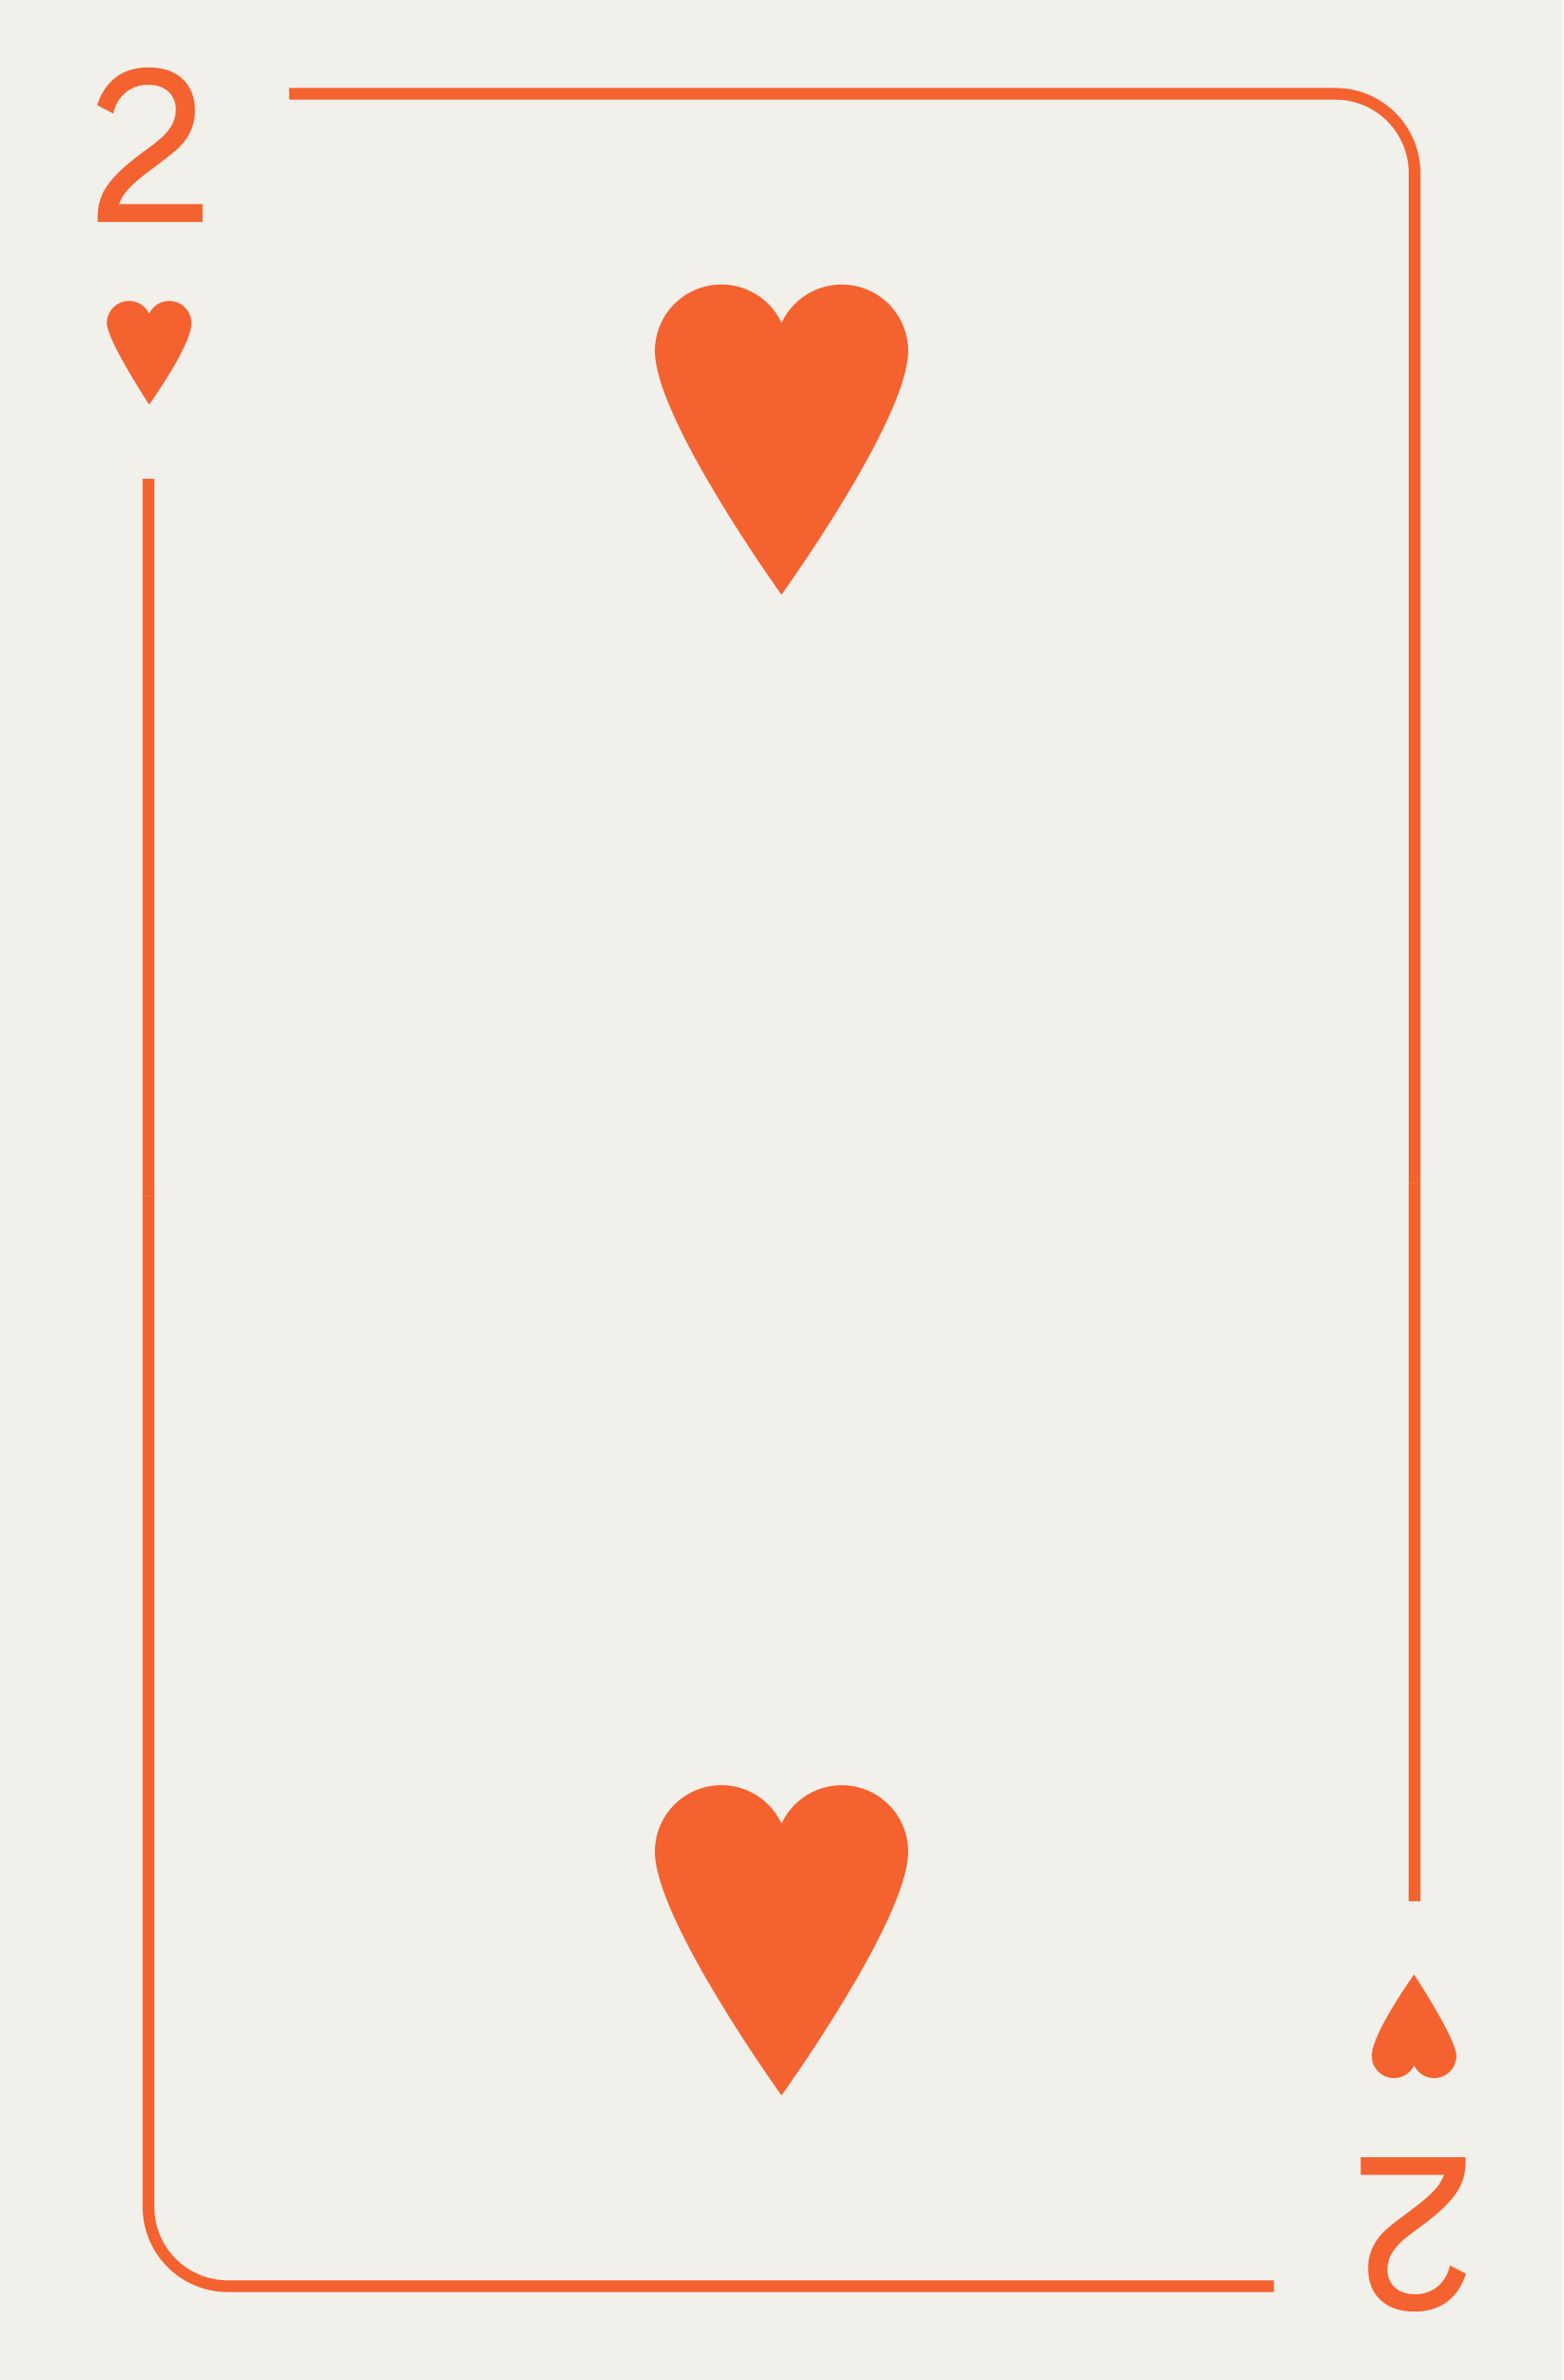
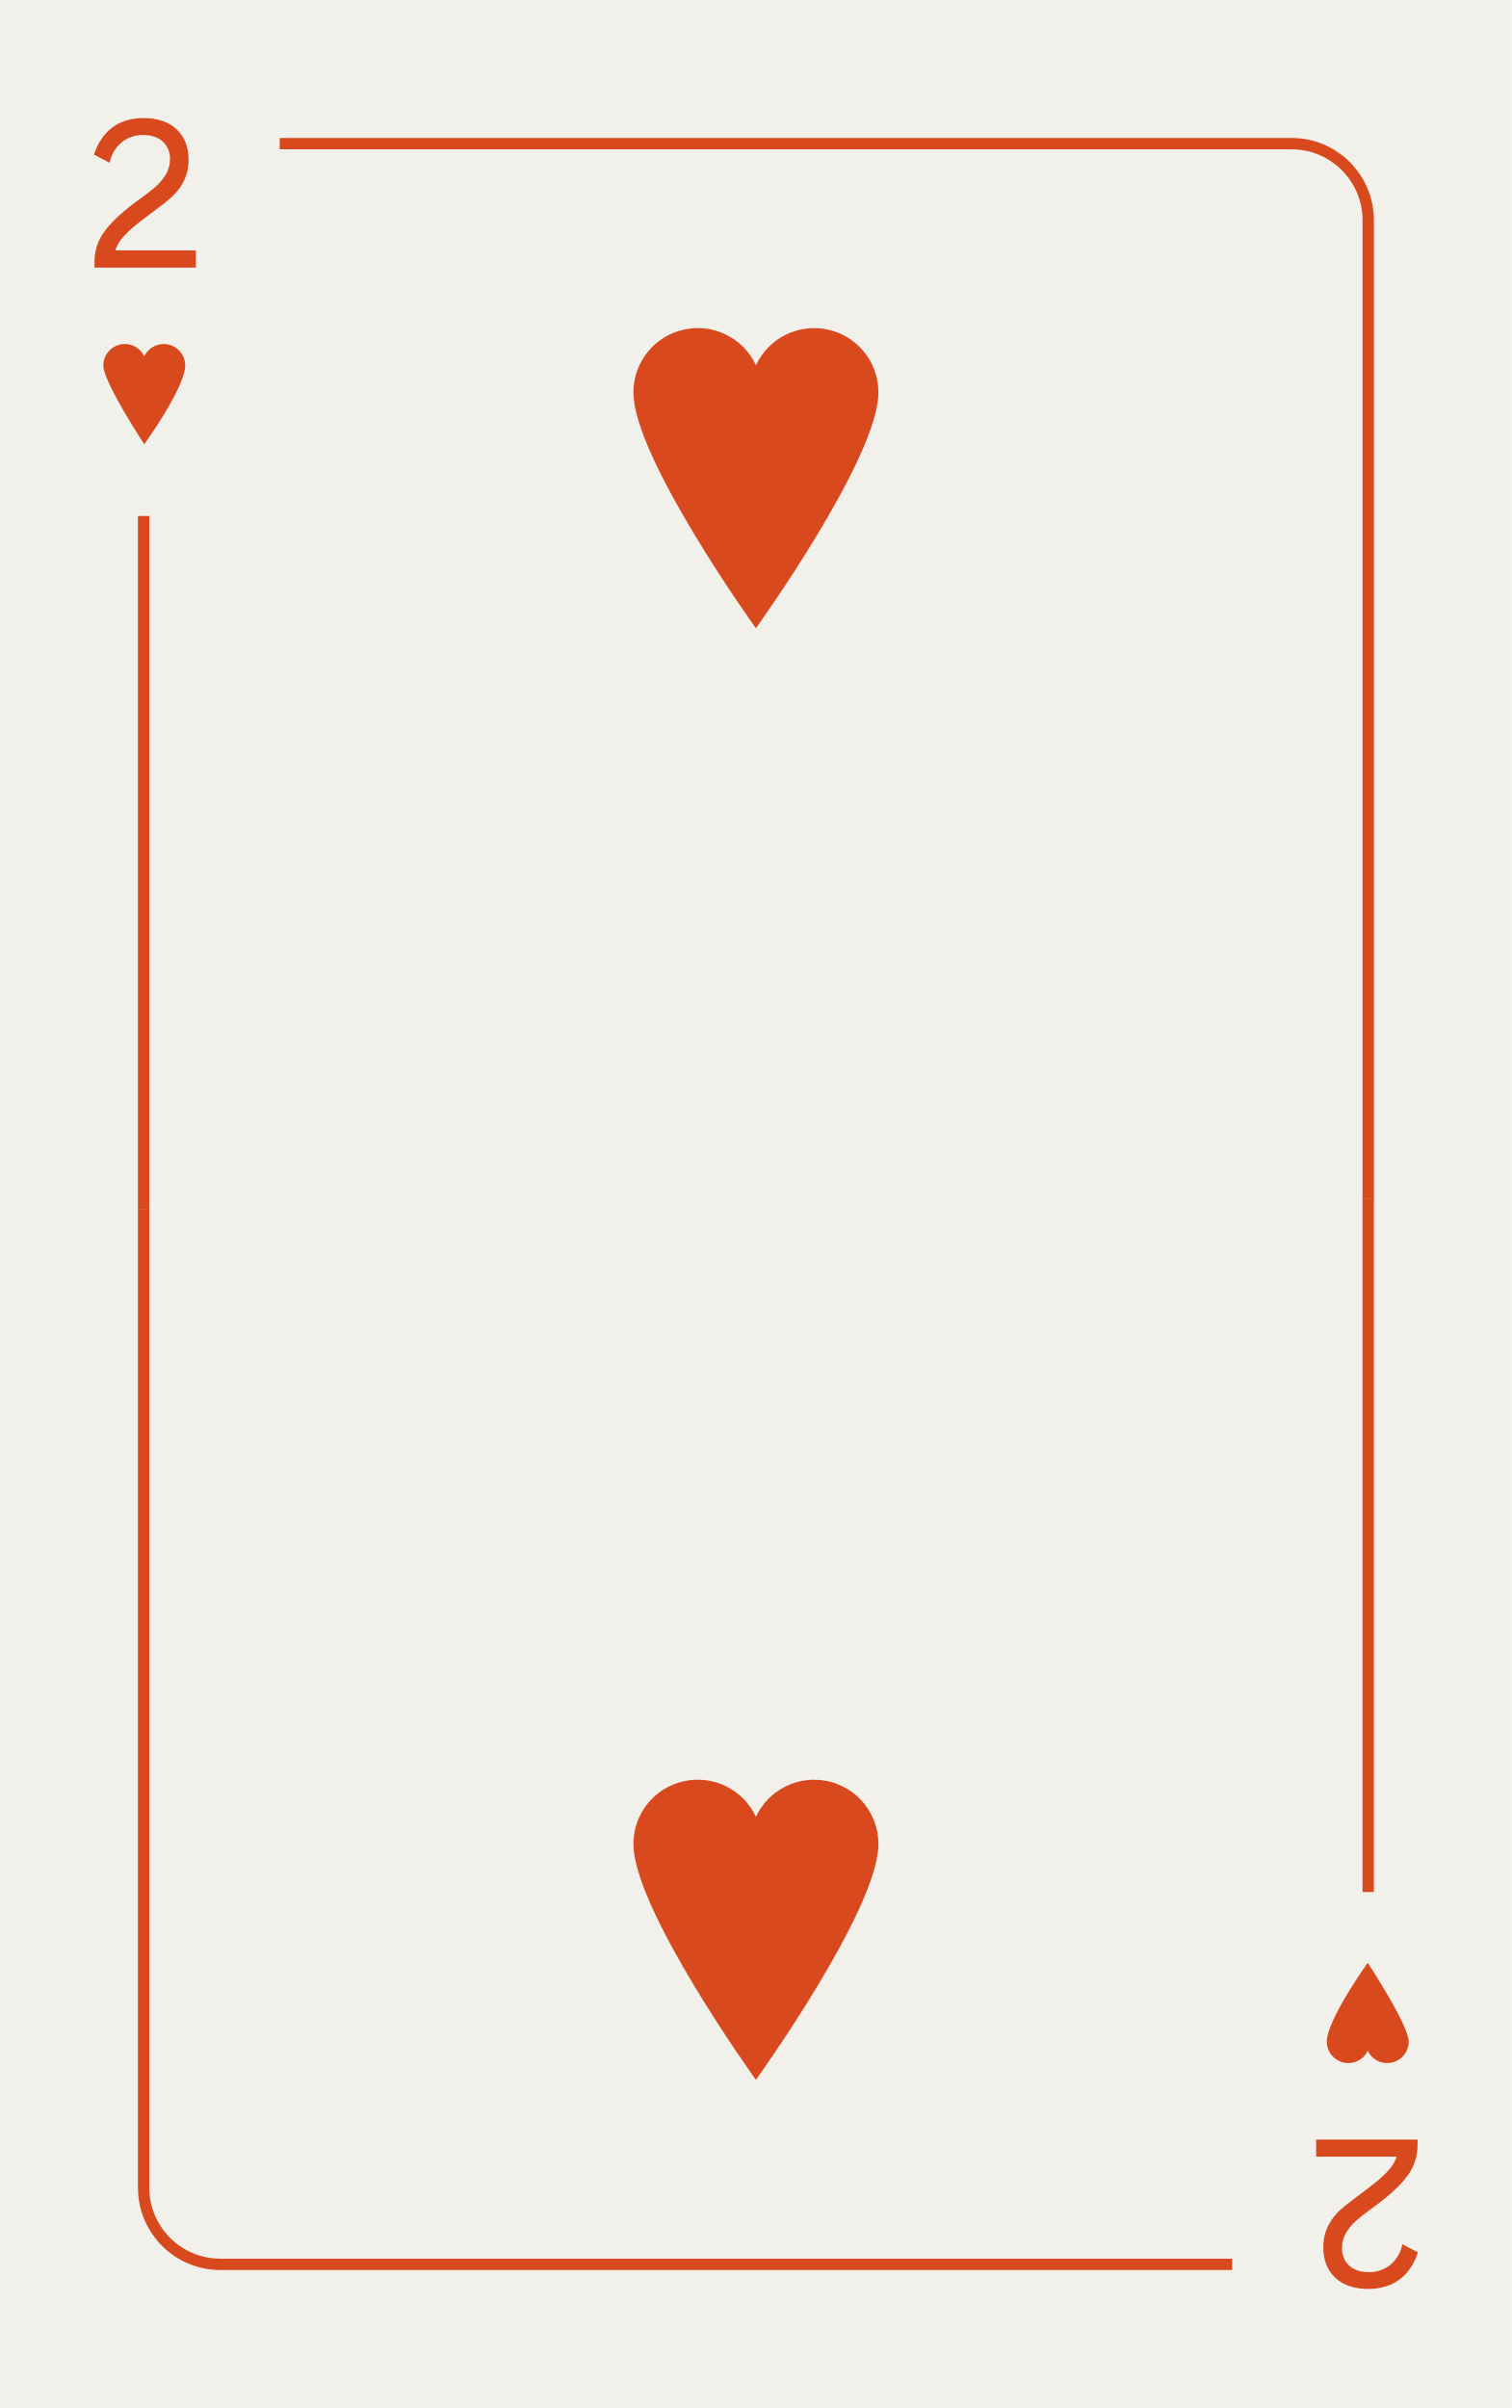
- <svg xmlns="http://www.w3.org/2000/svg" viewBox="0 0 800 1218">
+ <svg xmlns="http://www.w3.org/2000/svg" viewBox="0 0 800 1274">
  <defs>
-     <style>.cls-1{fill:#f2f0eb;}.cls-2{fill:#f4622f;}</style>
+     <style>.cls-1{fill:#f2f0eb;}.cls-2{fill:#d8491d;}</style>
  </defs>
  <g id="Layer_2" data-name="Layer 2">
-     <rect class="cls-1" width="800" height="1218" />
+     <rect class="cls-1" width="800" height="1274" />
  </g>
  <g id="Layer_1" data-name="Layer 1">
-     <path class="cls-2" d="M98,165.37a11.37,11.37,0,0,0-21.66-4.82,11.37,11.37,0,0,0-21.66,4.82c0,8.83,21.66,41.69,21.66,41.69S98,177,98,165.37Z" />
-     <rect class="cls-2" x="73" y="245" width="6" height="367" />
-     <path class="cls-2" d="M727,606h-6V88.54A37.58,37.58,0,0,0,683.46,51H148V45H683.46A43.59,43.59,0,0,1,727,88.54Z" />
-     <path class="cls-2" d="M54.9,95Q59.82,87.89,71,79.49l3.24-2.4q5.16-3.72,8.28-6.48a27,27,0,0,0,5.28-6.36,15.33,15.33,0,0,0,2.16-8,12.1,12.1,0,0,0-3.78-9.36q-3.78-3.48-10.26-3.48a17.63,17.63,0,0,0-11.7,4A18.54,18.54,0,0,0,58,58.13l-8.28-4.32q3.12-9.48,9.78-14.4T76,34.49q11.16,0,17.46,5.94t6.3,15.9a25,25,0,0,1-2.52,11.52,28.6,28.6,0,0,1-6.42,8.4q-3.9,3.48-10.62,8.4-5,3.72-8,6.12a59.47,59.47,0,0,0-7.26,6.84,22.52,22.52,0,0,0-4,6.84h42.72v9.12H50v-3.12A26.56,26.56,0,0,1,54.9,95Z" />
-     <path class="cls-2" d="M702.08,1052.16a11.37,11.37,0,0,0,21.66,4.82,11.37,11.37,0,0,0,21.66-4.82c0-8.83-21.66-41.69-21.66-41.69S702.08,1040.57,702.08,1052.16Z" />
-     <rect class="cls-2" x="720.98" y="606" width="6" height="367" />
-     <path class="cls-2" d="M652,1173H116.52A43.59,43.59,0,0,1,73,1129.46V612h6v517.46A37.58,37.58,0,0,0,116.52,1167H652Z" />
-     <path class="cls-2" d="M745.16,1122.56q-4.92,7.08-16.08,15.48l-3.24,2.4q-5.16,3.72-8.28,6.48a27,27,0,0,0-5.28,6.36,15.33,15.33,0,0,0-2.16,8,12.1,12.1,0,0,0,3.78,9.36q3.78,3.48,10.26,3.48a17.63,17.63,0,0,0,11.7-4,18.54,18.54,0,0,0,6.18-10.8l8.28,4.32q-3.12,9.48-9.78,14.4T724,1183q-11.16,0-17.46-5.94t-6.3-15.9a25,25,0,0,1,2.52-11.52,28.6,28.6,0,0,1,6.42-8.4q3.9-3.48,10.62-8.4,5-3.72,8-6.12a59.47,59.47,0,0,0,7.26-6.84,22.52,22.52,0,0,0,4-6.84H696.44V1104h53.64v3.12A26.56,26.56,0,0,1,745.16,1122.56Z" />
-     <path class="cls-2" d="M464.81,179.64A34,34,0,0,0,400,165.22a34,34,0,0,0-64.82,14.42c0,34.67,64.8,124.74,64.8,124.74S464.81,214.31,464.81,179.64Z" />
-     <path class="cls-2" d="M464.81,947.64A34,34,0,0,0,400,933.22a34,34,0,0,0-64.82,14.42c0,34.67,64.8,124.74,64.8,124.74S464.81,982.31,464.81,947.64Z" />
+     <path class="cls-2" d="M98,193.37a11.37,11.37,0,0,0-21.66-4.82,11.37,11.37,0,0,0-21.66,4.82c0,8.83,21.66,41.69,21.66,41.69S98,205,98,193.37Z" />
+     <rect class="cls-2" x="73" y="273" width="6" height="367" />
+     <path class="cls-2" d="M727,634h-6V116.54A37.58,37.58,0,0,0,683.46,79H148V73H683.46A43.59,43.59,0,0,1,727,116.54Z" />
+     <path class="cls-2" d="M54.9,123q4.92-7.08,16.08-15.48l3.24-2.4q5.16-3.72,8.28-6.48a27,27,0,0,0,5.28-6.36,15.33,15.33,0,0,0,2.16-8,12.1,12.1,0,0,0-3.78-9.36q-3.78-3.48-10.26-3.48a17.63,17.63,0,0,0-11.7,4A18.54,18.54,0,0,0,58,86.13l-8.28-4.32q3.12-9.48,9.78-14.4T76,62.49q11.16,0,17.46,5.94t6.3,15.9a25,25,0,0,1-2.52,11.52,28.6,28.6,0,0,1-6.42,8.4q-3.9,3.48-10.62,8.4-5,3.72-8,6.12a59.47,59.47,0,0,0-7.26,6.84,22.52,22.52,0,0,0-4,6.84h42.72v9.12H50v-3.12A26.56,26.56,0,0,1,54.9,123Z" />
+     <path class="cls-2" d="M702.08,1080.16a11.37,11.37,0,0,0,21.66,4.82,11.37,11.37,0,0,0,21.66-4.82c0-8.83-21.66-41.69-21.66-41.69S702.08,1068.57,702.08,1080.16Z" />
+     <rect class="cls-2" x="720.98" y="634" width="6" height="367" />
+     <path class="cls-2" d="M652,1201H116.52A43.59,43.59,0,0,1,73,1157.46V640h6v517.46A37.58,37.58,0,0,0,116.52,1195H652Z" />
+     <path class="cls-2" d="M745.16,1150.56q-4.92,7.08-16.08,15.48l-3.24,2.4q-5.16,3.72-8.28,6.48a27,27,0,0,0-5.28,6.36,15.33,15.33,0,0,0-2.16,8,12.1,12.1,0,0,0,3.78,9.36q3.78,3.48,10.26,3.48a17.63,17.63,0,0,0,11.7-4,18.54,18.54,0,0,0,6.18-10.8l8.28,4.32q-3.12,9.48-9.78,14.4T724,1211q-11.16,0-17.46-5.94t-6.3-15.9a25,25,0,0,1,2.52-11.52,28.6,28.6,0,0,1,6.42-8.4q3.9-3.48,10.62-8.4,5-3.72,8-6.12a59.47,59.47,0,0,0,7.26-6.84,22.52,22.52,0,0,0,4-6.84H696.44V1132h53.64v3.12A26.56,26.56,0,0,1,745.16,1150.56Z" />
+     <path class="cls-2" d="M464.81,207.64A34,34,0,0,0,400,193.22a34,34,0,0,0-64.82,14.42c0,34.67,64.8,124.74,64.8,124.74S464.81,242.31,464.81,207.64Z" />
+     <path class="cls-2" d="M464.81,975.64A34,34,0,0,0,400,961.22a34,34,0,0,0-64.82,14.42c0,34.67,64.8,124.74,64.8,124.74S464.81,1010.31,464.81,975.64Z" />
  </g>
</svg>
